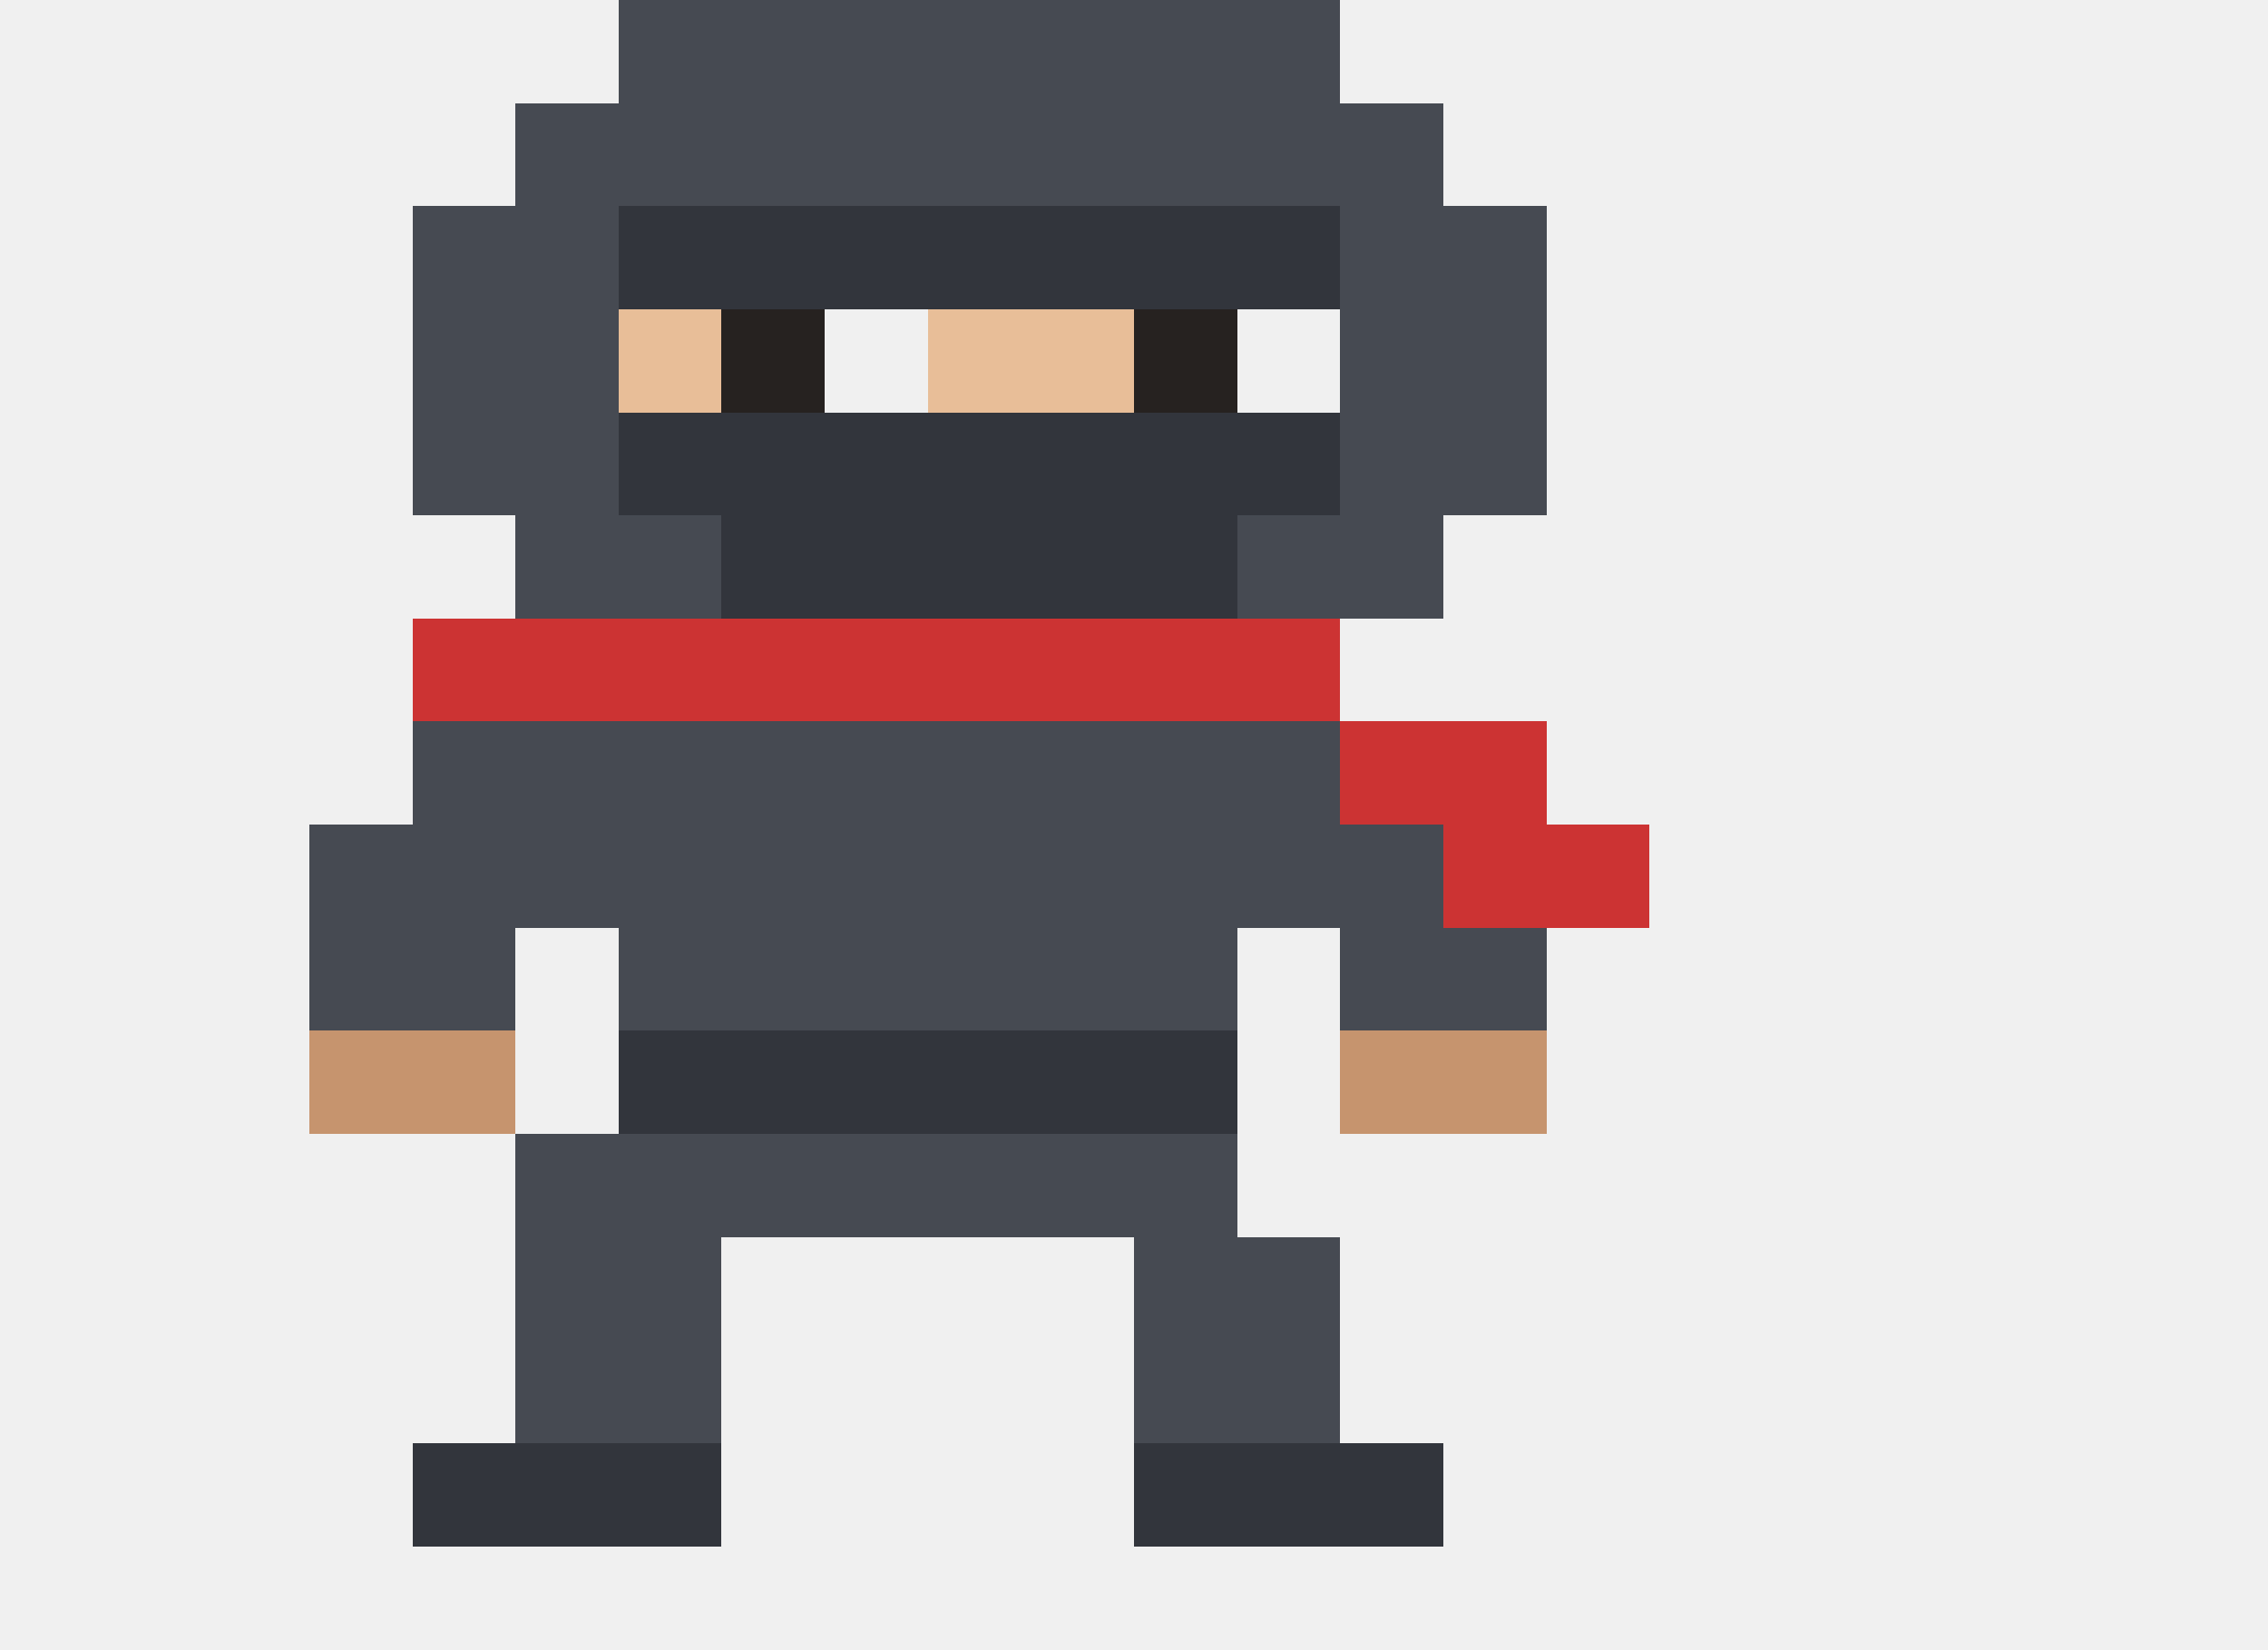
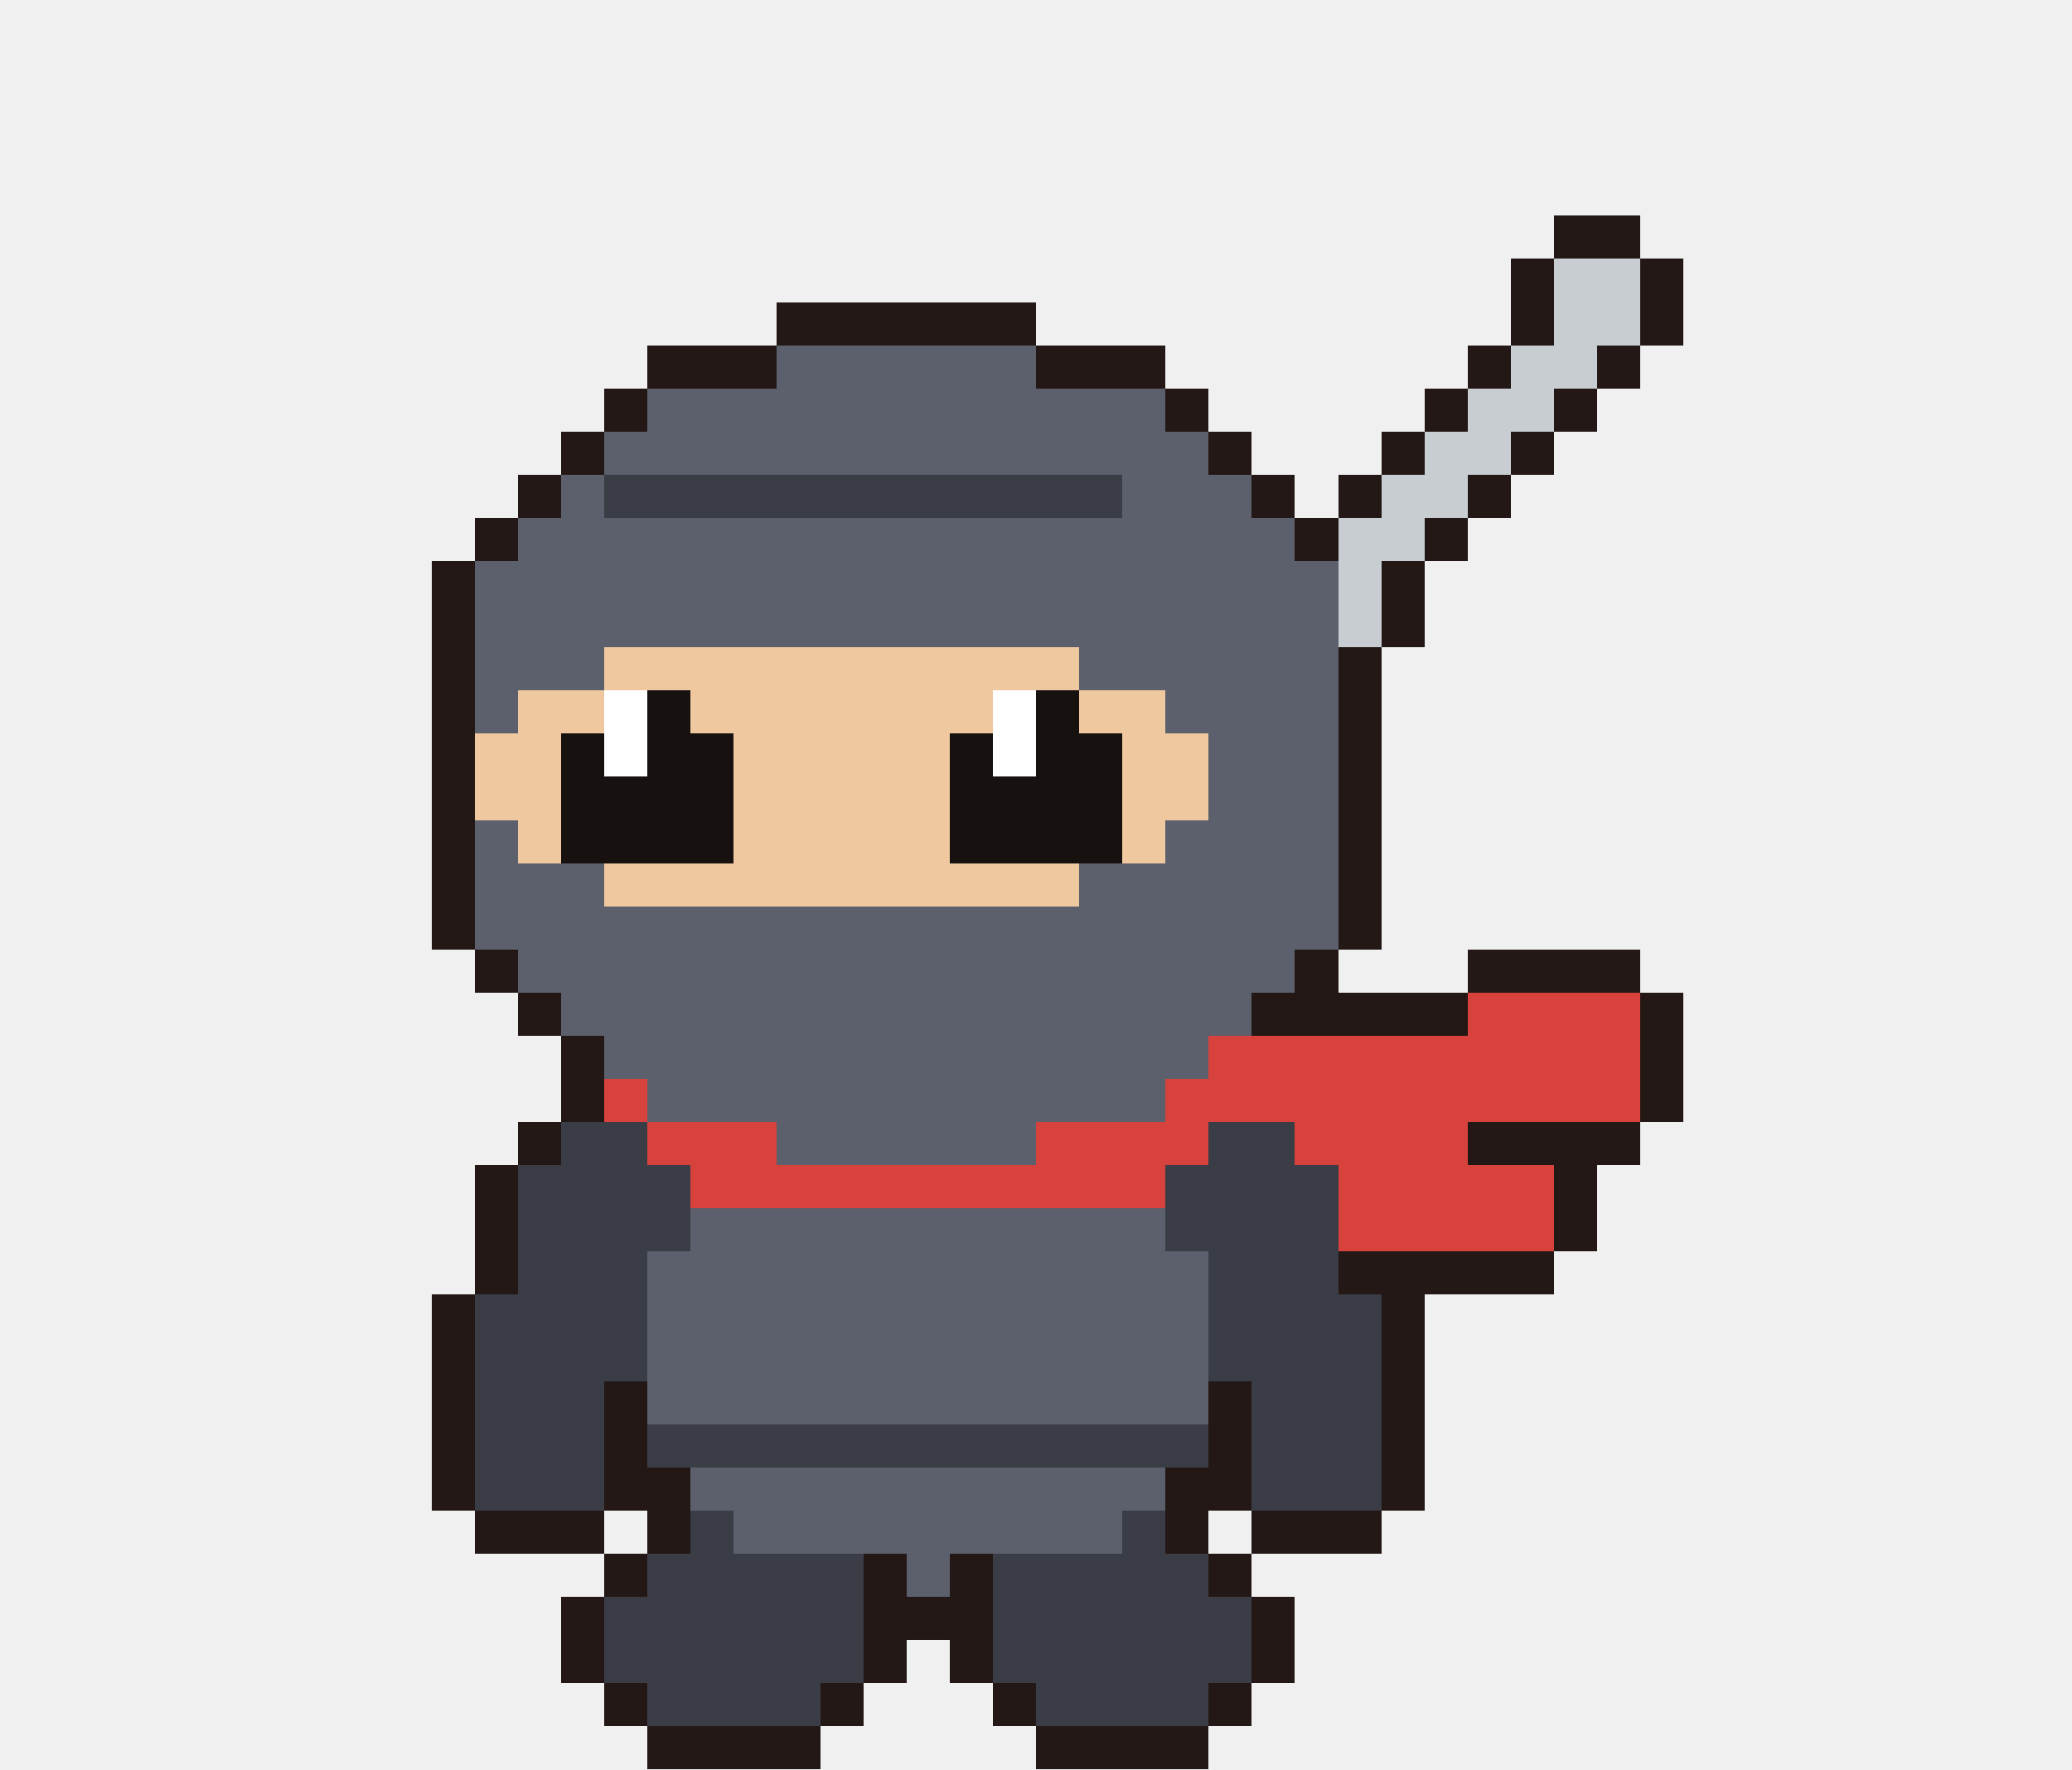
- <svg xmlns="http://www.w3.org/2000/svg" viewBox="0 0 22 16" shape-rendering="crispEdges" role="img" aria-label="kage pixel-art buddy">
-   <style>.f0{animation:f0 4s step-end infinite}.f1{animation:f1 4s step-end infinite;opacity:0}
- @keyframes f0{0%,90%{opacity:1}90.01%,95%{opacity:0}95.01%,100%{opacity:1}}
- @keyframes f1{0%,90%{opacity:0}90.01%,95%{opacity:1}95.01%,100%{opacity:0}}
- @media (prefers-reduced-motion: reduce){.f0,.f1,.f2{animation:none}.f0{opacity:1}.f1,.f2{opacity:0}}</style>
-   <g class="f0">
-     <rect x="6" y="0" width="7" height="1" fill="#464a52" />
-     <rect x="5" y="1" width="9" height="1" fill="#464a52" />
-     <rect x="4" y="2" width="2" height="3" fill="#464a52" />
-     <rect x="6" y="2" width="7" height="1" fill="#32353c" />
-     <rect x="13" y="2" width="2" height="3" fill="#464a52" />
-     <rect x="6" y="3" width="1" height="1" fill="#e8be98" />
-     <rect x="7" y="3" width="1" height="1" fill="#262220" />
-     <rect x="8" y="3" width="1" height="1" fill="#f0f0f0" />
-     <rect x="9" y="3" width="2" height="1" fill="#e8be98" />
-     <rect x="11" y="3" width="1" height="1" fill="#262220" />
-     <rect x="12" y="3" width="1" height="1" fill="#f0f0f0" />
-     <rect x="6" y="4" width="7" height="1" fill="#32353c" />
-     <rect x="5" y="5" width="2" height="1" fill="#464a52" />
-     <rect x="7" y="5" width="5" height="1" fill="#32353c" />
-     <rect x="12" y="5" width="2" height="1" fill="#464a52" />
-     <rect x="4" y="6" width="9" height="1" fill="#cc3333" />
-     <rect x="4" y="7" width="9" height="1" fill="#464a52" />
-     <rect x="13" y="7" width="2" height="1" fill="#cc3333" />
-     <rect x="3" y="8" width="11" height="1" fill="#464a52" />
-     <rect x="14" y="8" width="2" height="1" fill="#cc3333" />
-     <rect x="3" y="9" width="2" height="1" fill="#464a52" />
-     <rect x="6" y="9" width="6" height="1" fill="#464a52" />
-     <rect x="13" y="9" width="2" height="1" fill="#464a52" />
-     <rect x="3" y="10" width="2" height="1" fill="#c6946e" />
-     <rect x="6" y="10" width="6" height="1" fill="#32353c" />
-     <rect x="13" y="10" width="2" height="1" fill="#c6946e" />
-     <rect x="5" y="11" width="7" height="1" fill="#464a52" />
-     <rect x="5" y="12" width="2" height="2" fill="#464a52" />
-     <rect x="11" y="12" width="2" height="2" fill="#464a52" />
-     <rect x="4" y="14" width="3" height="1" fill="#32353c" />
-     <rect x="11" y="14" width="3" height="1" fill="#32353c" />
-   </g>
-   <g class="f1">
-     <rect x="6" y="0" width="7" height="1" fill="#464a52" />
-     <rect x="5" y="1" width="9" height="1" fill="#464a52" />
-     <rect x="4" y="2" width="2" height="3" fill="#464a52" />
-     <rect x="6" y="2" width="7" height="1" fill="#32353c" />
-     <rect x="13" y="2" width="2" height="3" fill="#464a52" />
-     <rect x="6" y="3" width="1" height="1" fill="#e8be98" />
-     <rect x="7" y="3" width="2" height="1" fill="#262220" />
-     <rect x="9" y="3" width="2" height="1" fill="#e8be98" />
-     <rect x="11" y="3" width="2" height="1" fill="#262220" />
-     <rect x="6" y="4" width="7" height="1" fill="#32353c" />
-     <rect x="5" y="5" width="2" height="1" fill="#464a52" />
-     <rect x="7" y="5" width="5" height="1" fill="#32353c" />
-     <rect x="12" y="5" width="2" height="1" fill="#464a52" />
-     <rect x="4" y="6" width="9" height="1" fill="#cc3333" />
-     <rect x="4" y="7" width="9" height="1" fill="#464a52" />
-     <rect x="13" y="7" width="2" height="1" fill="#cc3333" />
-     <rect x="3" y="8" width="11" height="1" fill="#464a52" />
-     <rect x="14" y="8" width="2" height="1" fill="#cc3333" />
-     <rect x="3" y="9" width="2" height="1" fill="#464a52" />
-     <rect x="6" y="9" width="6" height="1" fill="#464a52" />
-     <rect x="13" y="9" width="2" height="1" fill="#464a52" />
-     <rect x="3" y="10" width="2" height="1" fill="#c6946e" />
-     <rect x="6" y="10" width="6" height="1" fill="#32353c" />
-     <rect x="13" y="10" width="2" height="1" fill="#c6946e" />
-     <rect x="5" y="11" width="7" height="1" fill="#464a52" />
-     <rect x="5" y="12" width="2" height="2" fill="#464a52" />
-     <rect x="11" y="12" width="2" height="2" fill="#464a52" />
-     <rect x="4" y="14" width="3" height="1" fill="#32353c" />
-     <rect x="11" y="14" width="3" height="1" fill="#32353c" />
+ <svg xmlns="http://www.w3.org/2000/svg" viewBox="0 -1 48 41" shape-rendering="crispEdges" role="img" aria-label="Kage pixel-art buddy">
+   <style>
+   .b{animation:b 1.8s ease-in-out infinite}
+   @keyframes b{0%,100%{transform:translateY(0)}50%{transform:translateY(-1px)}}
+   @media (prefers-reduced-motion: reduce){.b{animation:none}}
+ </style>
+   <g class="b">
+     <path fill="#231815" d="     M36 4h2v1h-2z     M35 5h1v1h-1zM38 5h1v1h-1z     M18 6h6v1h-6zM35 6h1v1h-1zM38 6h1v1h-1z     M15 7h3v1h-3zM24 7h3v1h-3zM34 7h1v1h-1zM37 7h1v1h-1z     M14 8h1v1h-1zM27 8h1v1h-1zM33 8h1v1h-1zM36 8h1v1h-1z     M13 9h1v1h-1zM28 9h1v1h-1zM32 9h1v1h-1zM35 9h1v1h-1z     M12 10h1v1h-1zM29 10h1v1h-1zM31 10h1v1h-1zM34 10h1v1h-1z     M11 11h1v1h-1zM30 11h1v1h-1zM33 11h1v1h-1z     M10 12h1v1h-1zM32 12h1v1h-1z     M10 13h1v1h-1zM32 13h1v1h-1z     M10 14h1v1h-1zM31 14h1v1h-1z     M10 15h1v1h-1zM31 15h1v1h-1z     M10 16h1v1h-1zM31 16h1v1h-1z     M10 17h1v1h-1zM31 17h1v1h-1z     M10 18h1v1h-1zM31 18h1v1h-1z     M10 19h1v1h-1zM31 19h1v1h-1z     M10 20h1v1h-1zM31 20h1v1h-1z     M11 21h1v1h-1zM30 21h1v1h-1zM34 21h4v1h-4z     M12 22h1v1h-1zM29 22h5v1h-5zM38 22h1v1h-1z     M13 23h1v1h-1zM38 23h1v1h-1z     M13 24h1v1h-1zM38 24h1v1h-1z     M12 25h1v1h-1zM34 25h4v1h-4z     M11 26h1v1h-1zM36 26h1v1h-1z     M11 27h1v1h-1zM36 27h1v1h-1z     M11 28h1v1h-1zM31 28h5v1h-5z     M10 29h1v1h-1zM32 29h1v1h-1z     M10 30h1v1h-1zM32 30h1v1h-1z     M10 31h1v1h-1zM14 31h1v1h-1zM28 31h1v1h-1zM32 31h1v1h-1z     M10 32h1v1h-1zM14 32h1v1h-1zM28 32h1v1h-1zM32 32h1v1h-1z     M10 33h1v1h-1zM14 33h2v1h-2zM27 33h2v1h-2zM32 33h1v1h-1z     M11 34h3v1h-3zM15 34h1v1h-1zM27 34h1v1h-1zM29 34h3v1h-3z     M14 35h1v1h-1zM20 35h1v1h-1zM22 35h1v1h-1zM28 35h1v1h-1z     M13 36h1v1h-1zM20 36h3v1h-3zM29 36h1v1h-1z     M13 37h1v1h-1zM20 37h1v1h-1zM22 37h1v1h-1zM29 37h1v1h-1z     M14 38h1v1h-1zM19 38h1v1h-1zM23 38h1v1h-1zM28 38h1v1h-1z     M15 39h4v1h-4zM24 39h4v1h-4z" />
+     <path fill="#c8cdd2" d="     M36 5h2v1h-2z     M36 6h2v1h-2z     M35 7h2v1h-2z     M34 8h2v1h-2z     M33 9h2v1h-2z     M32 10h2v1h-2z     M31 11h2v1h-2z     M31 12h1v1h-1z     M31 13h1v1h-1z" />
+     <path fill="#5b606c" d="     M18 7h6v1h-6z     M15 8h12v1h-12z     M14 9h14v1h-14z     M13 10h1v1h-1zM26 10h3v1h-3z     M12 11h18v1h-18z     M11 12h20v1h-20z     M11 13h20v1h-20z     M11 14h3v1h-3zM25 14h6v1h-6z     M11 15h1v1h-1zM27 15h4v1h-4z     M28 16h3v1h-3z     M28 17h3v1h-3z     M11 18h1v1h-1zM27 18h4v1h-4z     M11 19h3v1h-3zM25 19h6v1h-6z     M11 20h20v1h-20z     M12 21h18v1h-18z     M13 22h16v1h-16z     M14 23h14v1h-14z     M15 24h12v1h-12z     M18 25h6v1h-6z     M16 27h11v1h-11z     M15 28h13v1h-13z     M15 29h13v1h-13z     M15 30h13v1h-13z     M15 31h13v1h-13z     M16 33h11v1h-11z     M17 34h9v1h-9z     M21 35h1v1h-1z" />
+     <path fill="#3a3d46" d="     M14 10h12v1h-12z     M13 25h2v1h-2zM28 25h2v1h-2z     M12 26h4v1h-4zM27 26h4v1h-4z     M12 27h4v1h-4zM27 27h4v1h-4z     M12 28h3v1h-3zM28 28h3v1h-3z     M11 29h4v1h-4zM28 29h4v1h-4z     M11 30h4v1h-4zM28 30h4v1h-4z     M11 31h3v1h-3zM29 31h3v1h-3z     M11 32h3v1h-3zM15 32h13v1h-13zM29 32h3v1h-3z     M11 33h3v1h-3zM29 33h3v1h-3z     M16 34h1v1h-1zM26 34h1v1h-1z     M15 35h5v1h-5zM23 35h5v1h-5z     M14 36h6v1h-6zM23 36h6v1h-6z     M14 37h6v1h-6zM23 37h6v1h-6z     M15 38h4v1h-4zM24 38h4v1h-4z" />
+     <path fill="#f0c8a0" d="     M14 14h11v1h-11z     M12 15h2v1h-2zM16 15h7v1h-7zM25 15h2v1h-2z     M11 16h2v1h-2zM17 16h5v1h-5zM26 16h2v1h-2z     M11 17h2v1h-2zM17 17h5v1h-5zM26 17h2v1h-2z     M12 18h1v1h-1zM17 18h5v1h-5zM26 18h1v1h-1z     M14 19h11v1h-11z" />
+     <path fill="#ffffff" d="     M14 15h1v1h-1zM23 15h1v1h-1z     M14 16h1v1h-1zM23 16h1v1h-1z" />
+     <path fill="#17110f" d="     M15 15h1v1h-1zM24 15h1v1h-1z     M13 16h1v1h-1zM15 16h2v1h-2zM22 16h1v1h-1zM24 16h2v1h-2z     M13 17h4v1h-4zM22 17h4v1h-4z     M13 18h4v1h-4zM22 18h4v1h-4z" />
+     <path fill="#d8423c" d="     M34 22h4v1h-4z     M28 23h10v1h-10z     M14 24h1v1h-1zM27 24h11v1h-11z     M15 25h3v1h-3zM24 25h4v1h-4zM30 25h4v1h-4z     M16 26h11v1h-11zM31 26h5v1h-5z     M31 27h5v1h-5z" />
  </g>
</svg>
